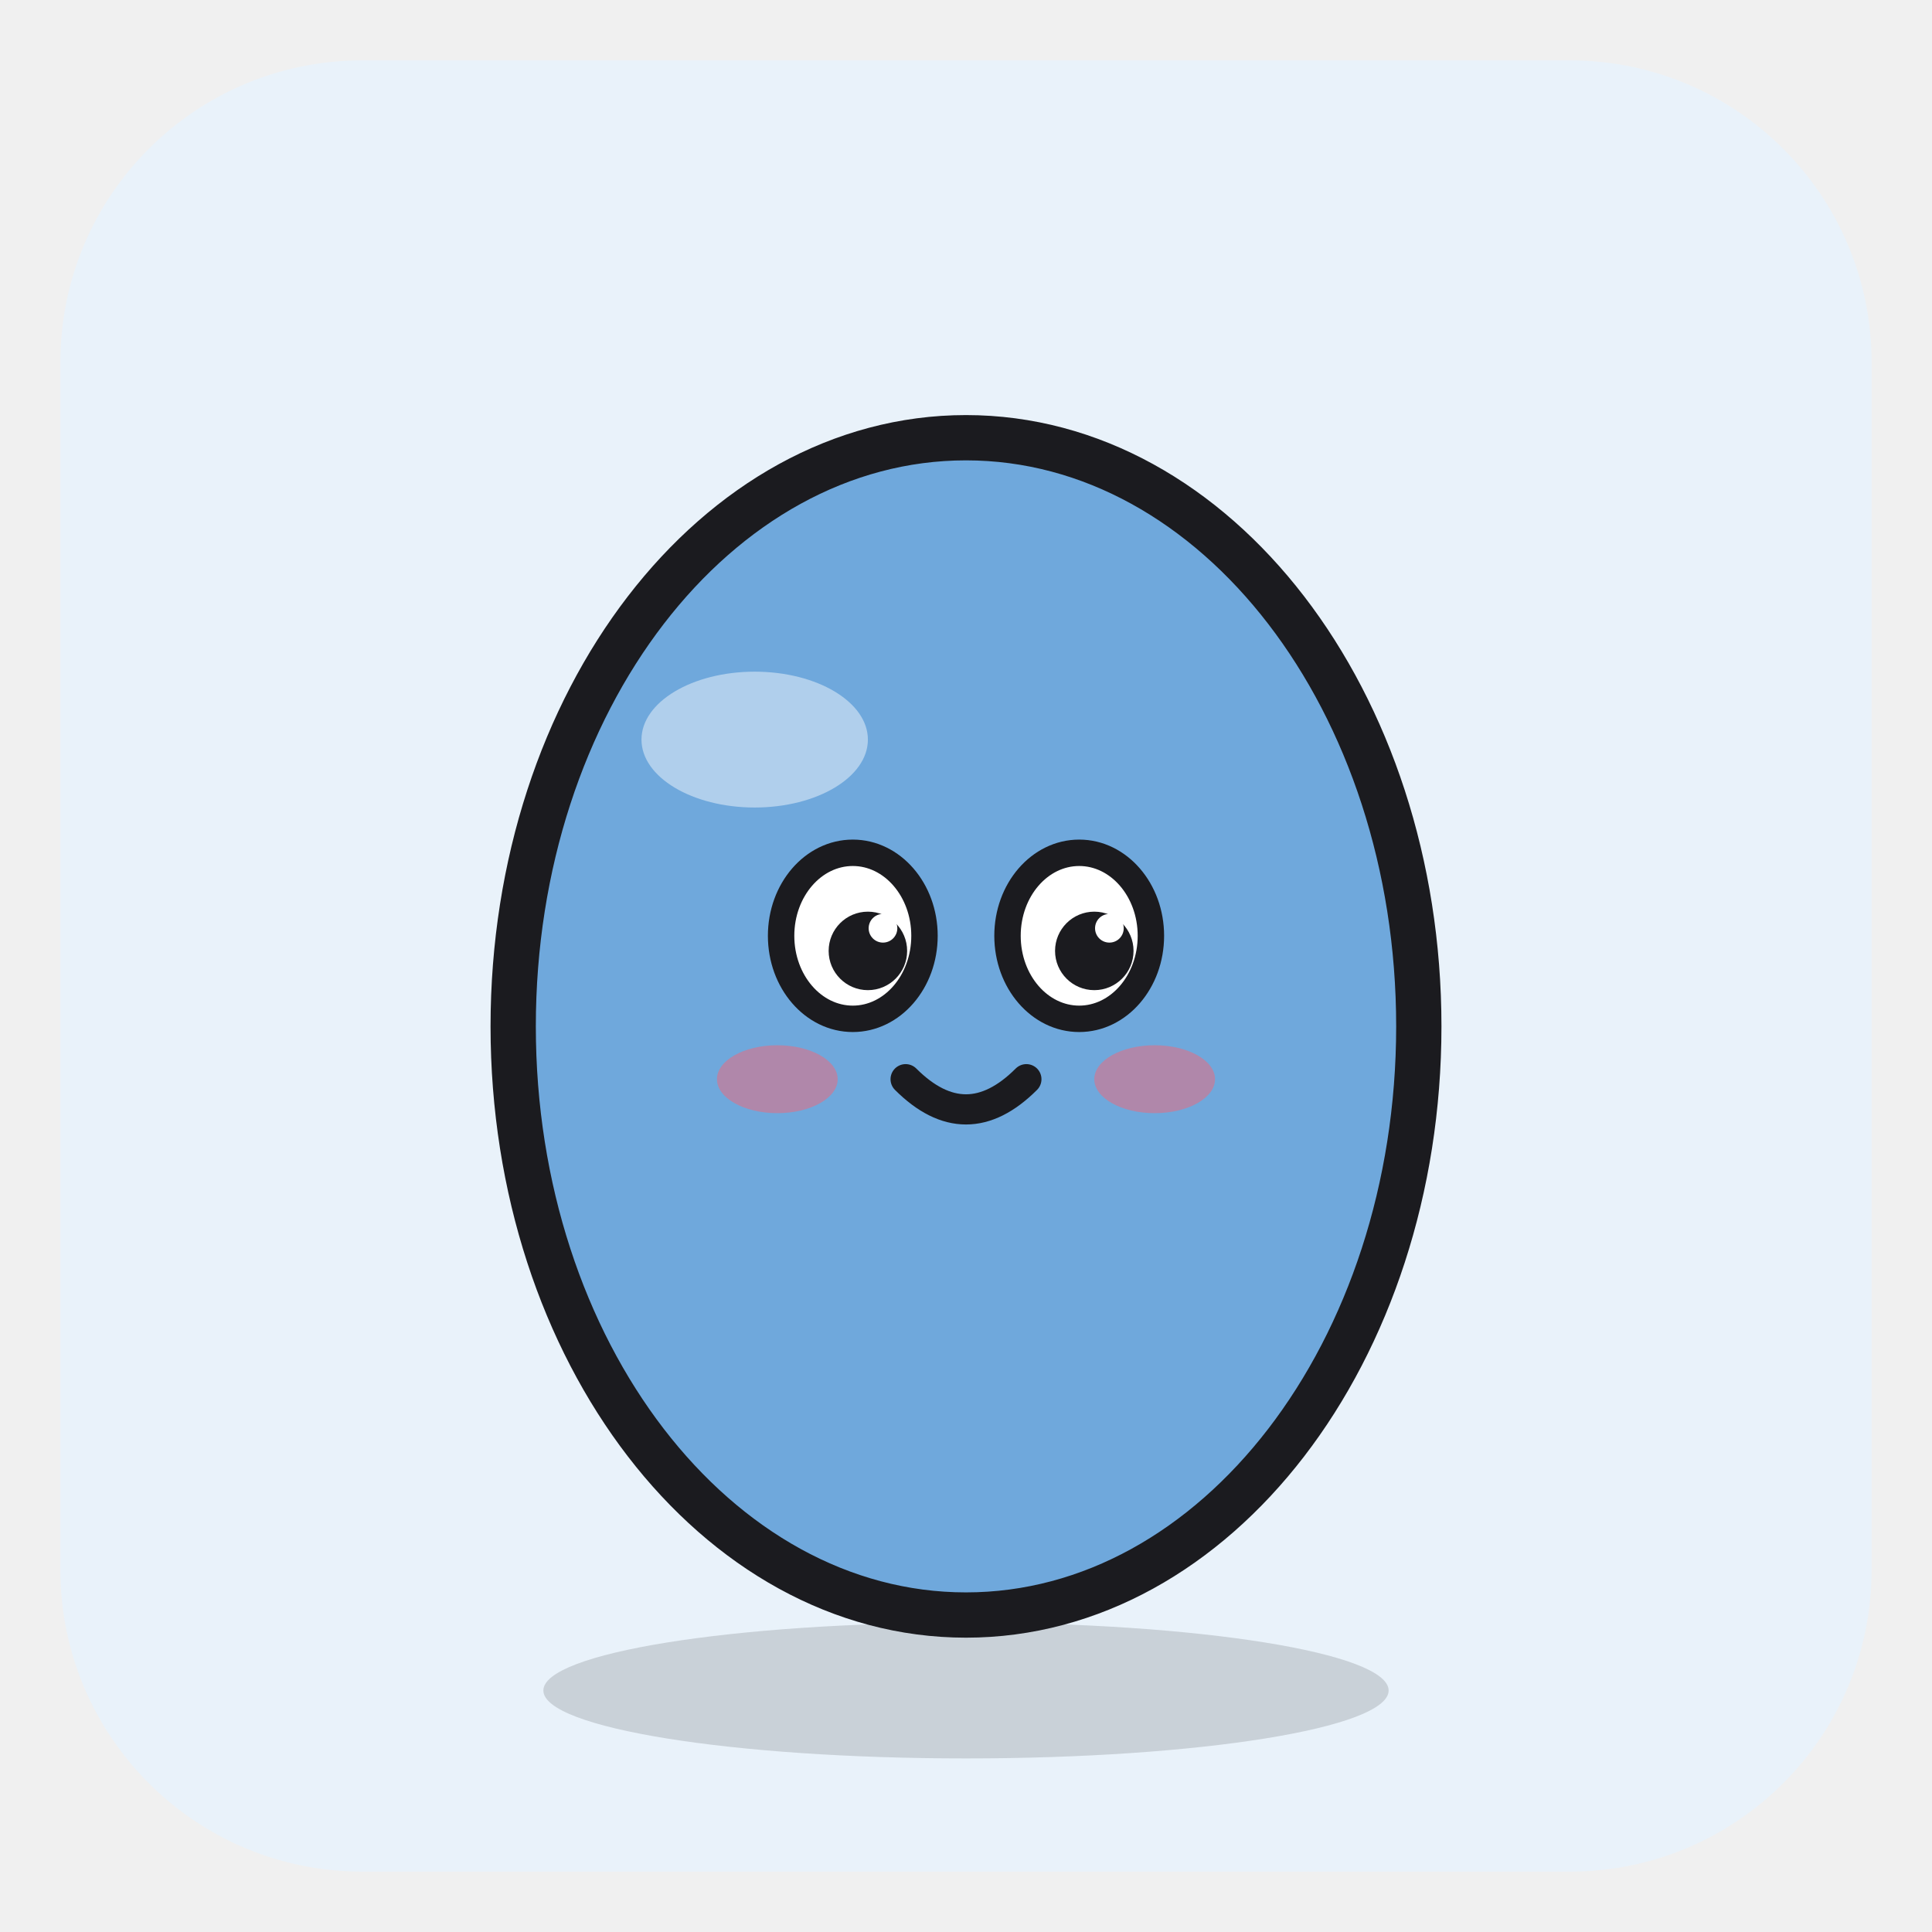
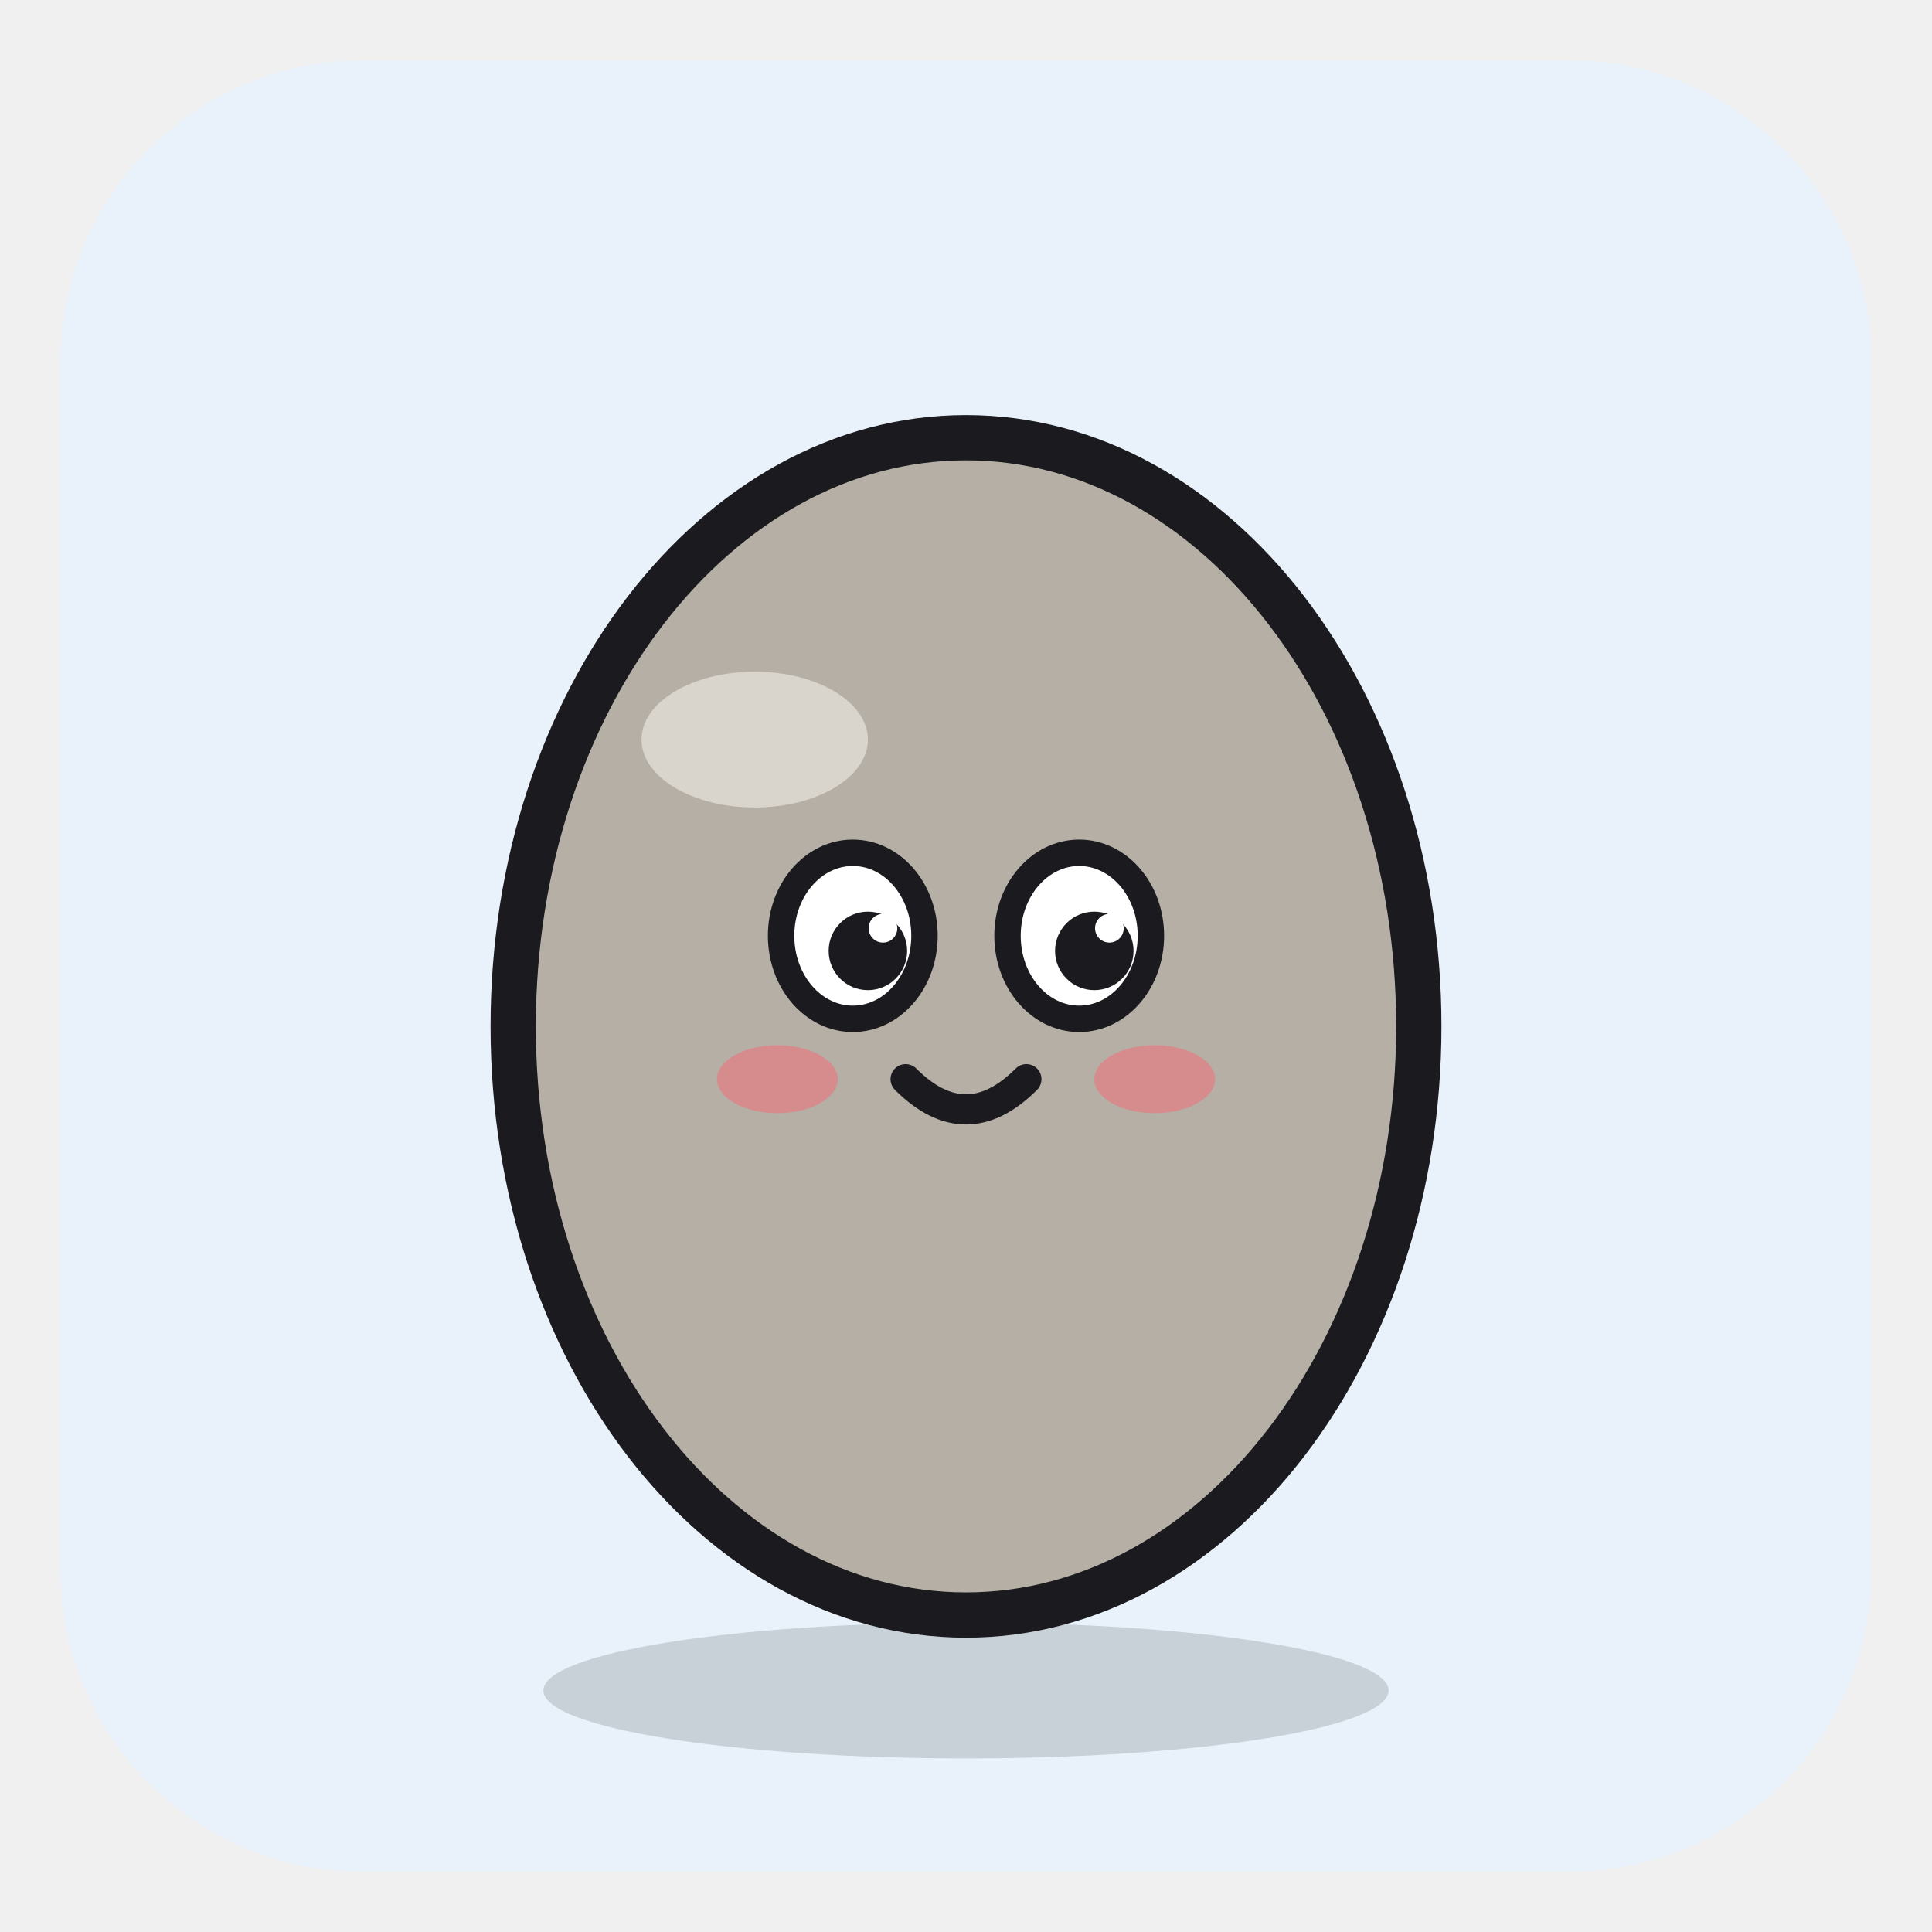
<svg xmlns="http://www.w3.org/2000/svg" viewBox="0 0 256 256" role="img" aria-labelledby="t">
  <rect x="8" y="8" width="240" height="240" rx="40" fill="#E9F2FA" />
  <ellipse cx="128" cy="224" rx="56" ry="9" fill="#000" opacity="0.14" />
  <g stroke="#1B1B1F" stroke-width="6" stroke-linejoin="round" stroke-linecap="round">
-     <ellipse cx="128" cy="136" rx="60" ry="78" fill="#6FA8DC" />
+     <ellipse cx="128" cy="136" rx="60" ry="78" fill="#B5AFA6" />
  </g>
-   <ellipse cx="100" cy="98" rx="15" ry="9" fill="#B0CFEC" />
+   <ellipse cx="100" cy="98" rx="15" ry="9" fill="#D9D4CC" />
  <ellipse cx="103" cy="143" rx="8" ry="4.5" fill="#FF5F6D" opacity="0.45" />
  <ellipse cx="153" cy="143" rx="8" ry="4.5" fill="#FF5F6D" opacity="0.45" />
  <g stroke="#1B1B1F" stroke-width="3.5">
    <ellipse cx="113" cy="124" rx="9.5" ry="11" fill="#FFFFFF" />
    <ellipse cx="143" cy="124" rx="9.5" ry="11" fill="#FFFFFF" />
  </g>
  <circle cx="115" cy="126" r="5.2" fill="#1B1B1F" />
  <circle cx="145" cy="126" r="5.2" fill="#1B1B1F" />
  <circle cx="117" cy="123" r="1.9" fill="#FFFFFF" />
  <circle cx="147" cy="123" r="1.9" fill="#FFFFFF" />
  <path d="M120 143 Q128 151 136 143" stroke="#1B1B1F" stroke-width="4" stroke-linecap="round" fill="none" />
</svg>
